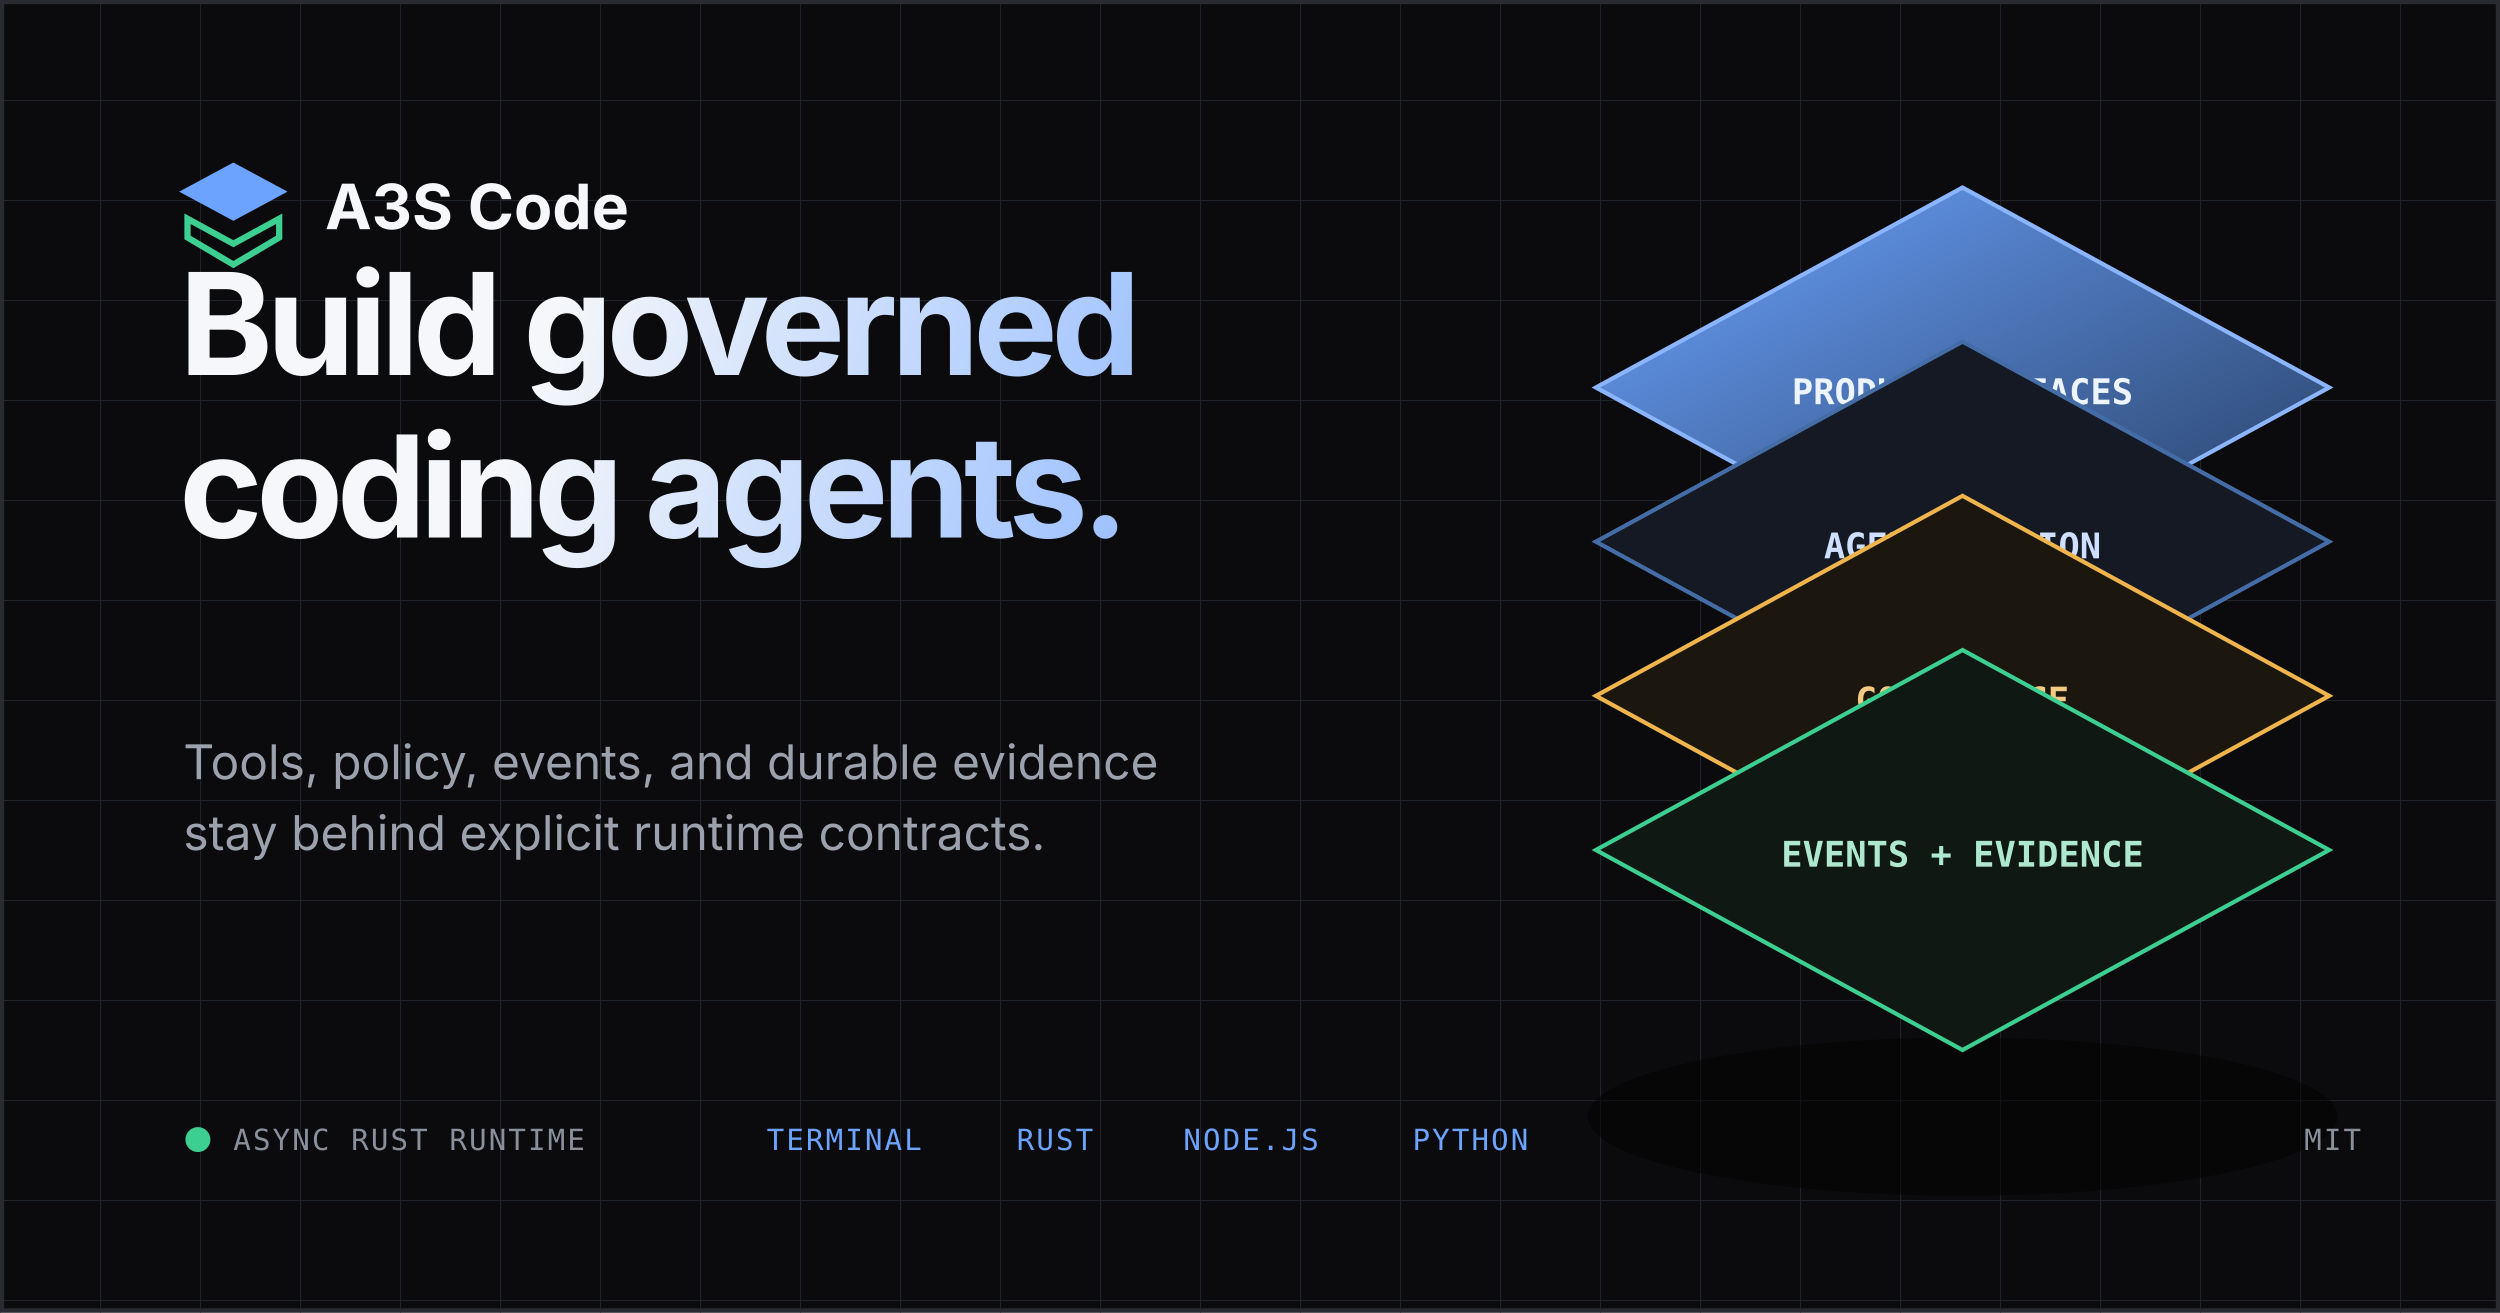
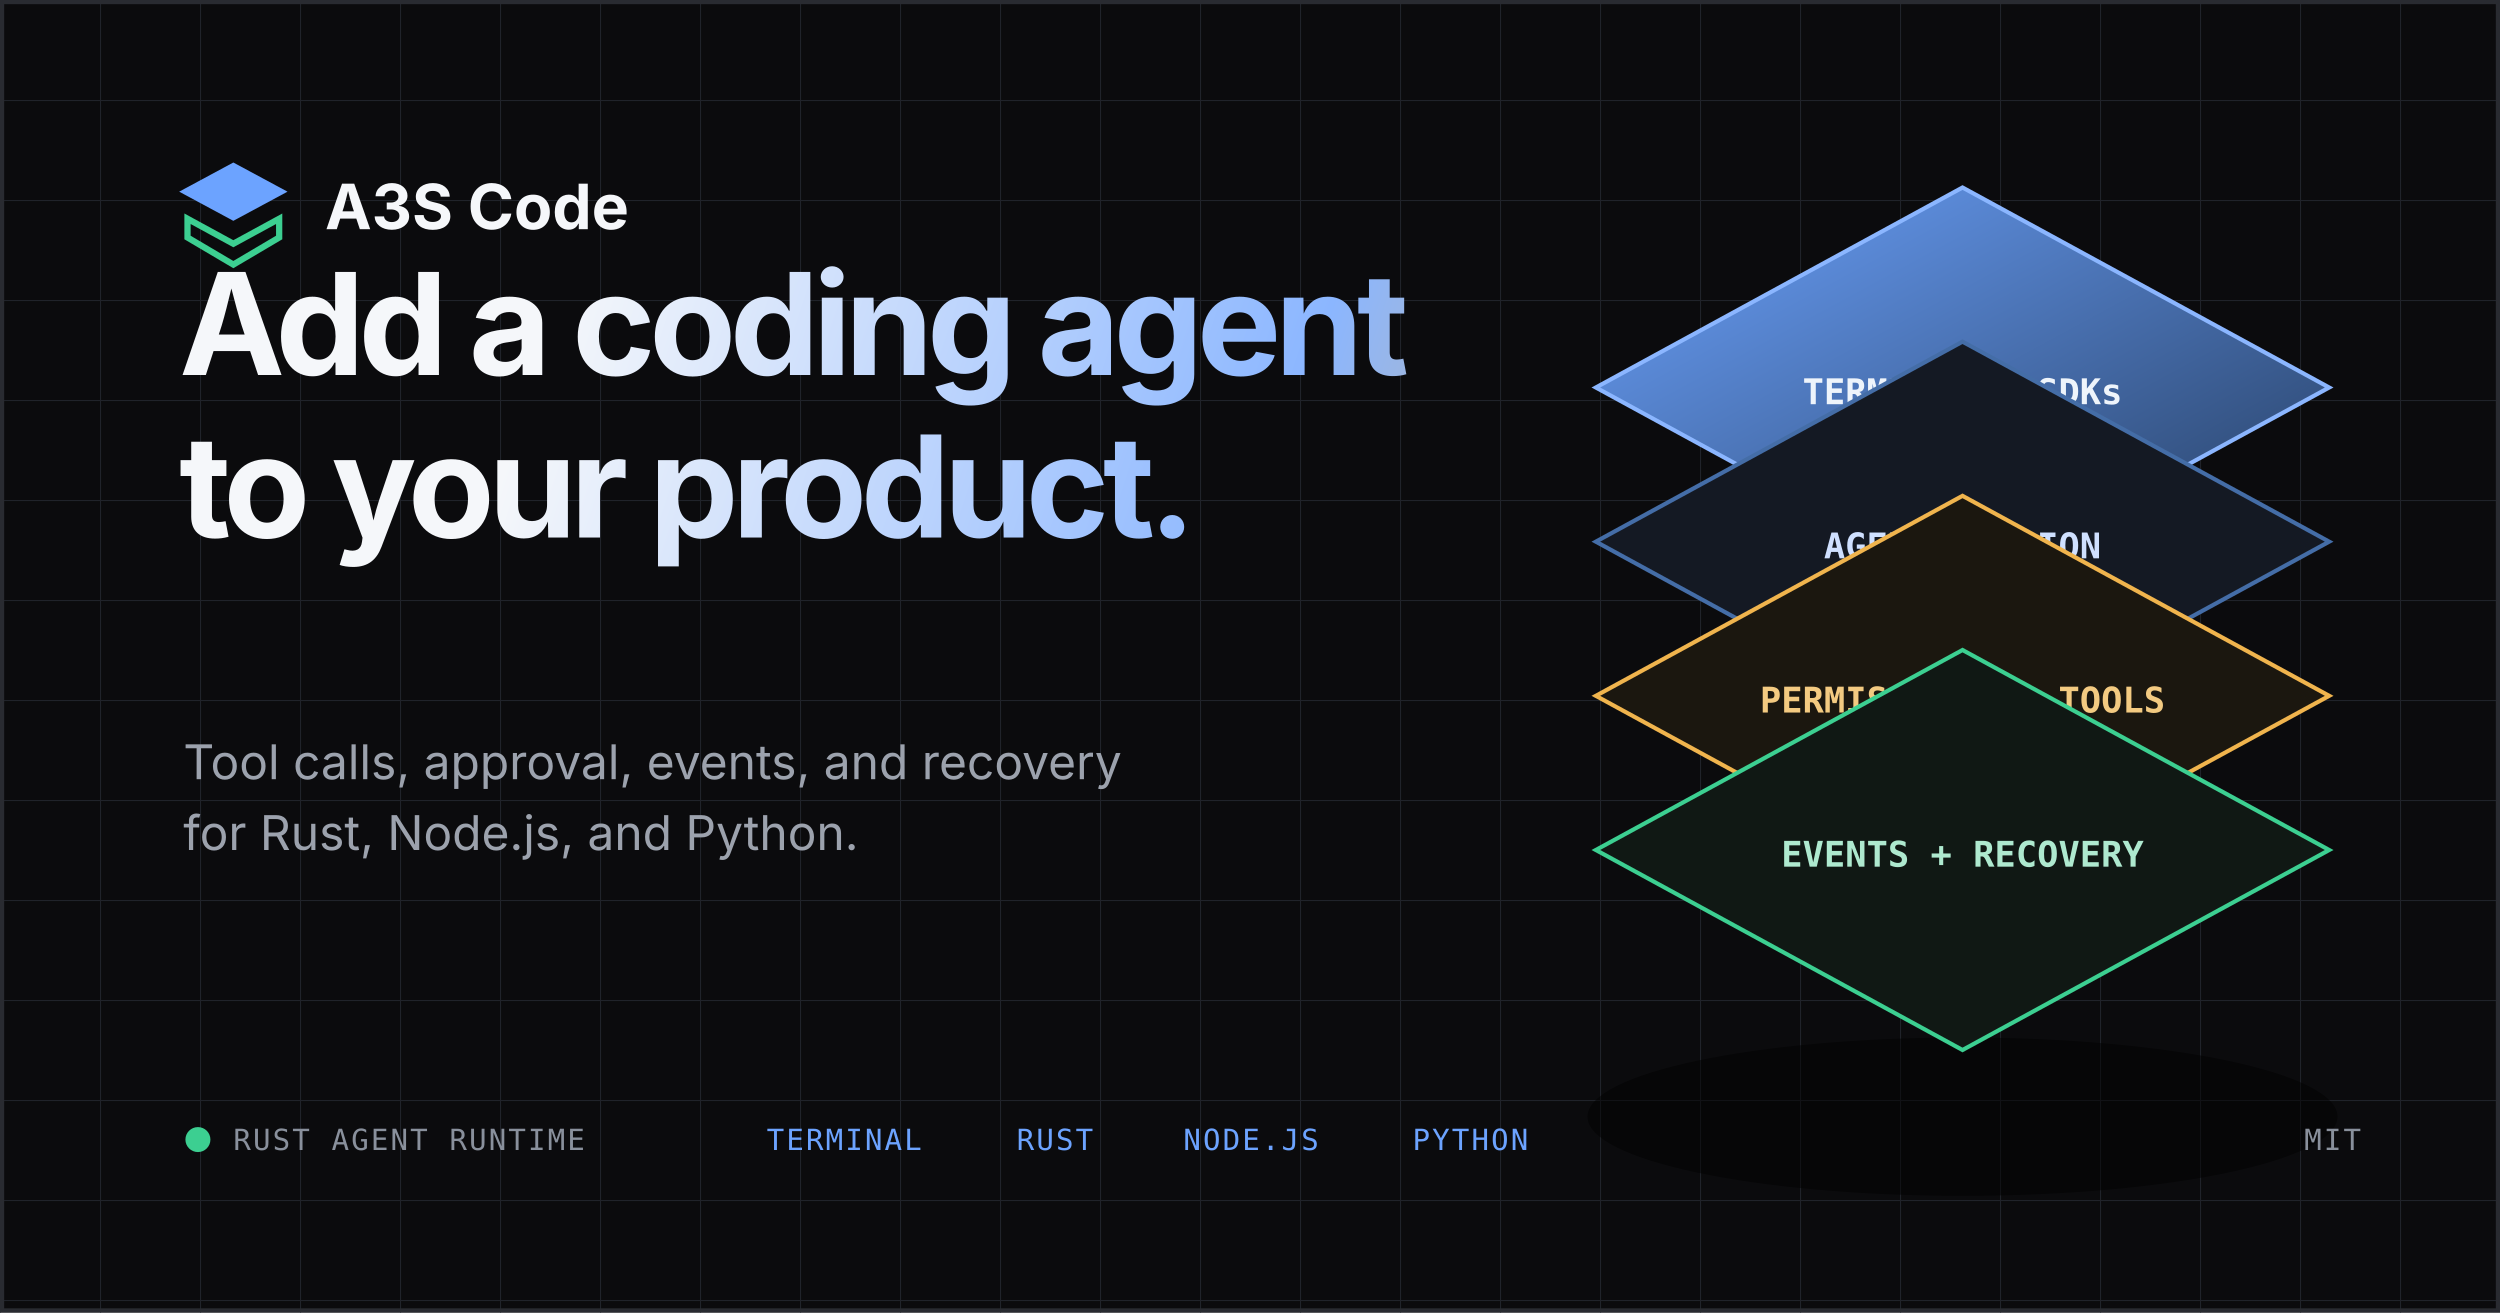
<svg xmlns="http://www.w3.org/2000/svg" width="1200" height="630" viewBox="0 0 1200 630" role="img" aria-labelledby="title desc">
  <defs>
    <pattern id="grid" width="48" height="48" patternUnits="userSpaceOnUse">
      <path d="M48 0H0V48" fill="none" stroke="#20232a" stroke-width="1" />
    </pattern>
    <linearGradient id="headline" x1="110" y1="185" x2="720" y2="385" gradientUnits="userSpaceOnUse">
      <stop stop-color="#f5f7fa" />
      <stop offset=".55" stop-color="#8bb6ff" />
      <stop offset="1" stop-color="#f0b44d" />
    </linearGradient>
    <linearGradient id="blueLayer" x1="0" y1="0" x2="1" y2="1">
      <stop stop-color="#6ca3ff" />
      <stop offset="1" stop-color="#233a5c" />
    </linearGradient>
  </defs>
  <rect width="1200" height="630" fill="#0b0b0d" />
  <rect width="1200" height="630" fill="url(#grid)" />
  <rect x="1" y="1" width="1198" height="628" fill="none" stroke="#292b31" stroke-width="2" />
  <g transform="translate(86 78)">
    <path d="M0 14 26 0l26 14-26 14L0 14Z" fill="#6ca3ff" />
    <path d="m4 27 22 12 22-12v9L26 49 4 36v-9Z" fill="none" stroke="#3ccf91" stroke-width="3" />
    <text x="70" y="32" fill="#f5f7fa" font-family="Inter,Segoe UI,sans-serif" font-size="30" font-weight="700">A3S Code</text>
  </g>
  <g transform="translate(86 180)">
    <text fill="url(#headline)" font-family="Inter,Segoe UI,sans-serif" font-size="68" font-weight="700" letter-spacing="-3">
-       <tspan x="0" y="0">Build governed</tspan>
-       <tspan x="0" y="78">coding agents.</tspan>
+       <tspan x="0" y="0">Add a coding agent</tspan>
+       <tspan x="0" y="78">to your product.</tspan>
    </text>
    <text x="2" y="194" fill="#9ca2ad" font-family="Inter,Segoe UI,sans-serif" font-size="23">
-       <tspan x="2" dy="0">Tools, policy, events, and durable evidence</tspan>
-       <tspan x="2" dy="34">stay behind explicit runtime contracts.</tspan>
+       <tspan x="2" dy="0">Tool calls, approval, events, and recovery</tspan>
+       <tspan x="2" dy="34">for Rust, Node.js, and Python.</tspan>
    </text>
  </g>
  <g transform="translate(748 76)">
    <ellipse cx="194" cy="460" rx="180" ry="38" fill="#000" opacity=".48" />
    <g transform="translate(0 0)">
      <path d="m194 14 176 96-176 96L18 110 194 14Z" fill="url(#blueLayer)" stroke="#8bb6ff" stroke-width="2" />
-       <text x="194" y="118" text-anchor="middle" fill="#eef4fb" font-family="SFMono-Regular,Consolas,monospace" font-size="17" font-weight="700">PRODUCT SURFACES</text>
+       <text x="194" y="118" text-anchor="middle" fill="#eef4fb" font-family="SFMono-Regular,Consolas,monospace" font-size="17" font-weight="700">TERMINAL + SDKs</text>
    </g>
    <g transform="translate(0 74)">
      <path d="m194 14 176 96-176 96L18 110 194 14Z" fill="#141923" stroke="#446da7" stroke-width="2" />
      <text x="194" y="118" text-anchor="middle" fill="#cfe0ff" font-family="SFMono-Regular,Consolas,monospace" font-size="17" font-weight="700">AGENT SESSION</text>
    </g>
    <g transform="translate(0 148)">
      <path d="m194 14 176 96-176 96L18 110 194 14Z" fill="#1b170f" stroke="#f0b44d" stroke-width="2" />
-       <text x="194" y="118" text-anchor="middle" fill="#f3ca81" font-family="SFMono-Regular,Consolas,monospace" font-size="17" font-weight="700">GOVERNANCE</text>
+       <text x="194" y="118" text-anchor="middle" fill="#f3ca81" font-family="SFMono-Regular,Consolas,monospace" font-size="17" font-weight="700">PERMISSIONS + TOOLS</text>
    </g>
    <g transform="translate(0 222)">
      <path d="m194 14 176 96-176 96L18 110 194 14Z" fill="#101814" stroke="#3ccf91" stroke-width="2" />
-       <text x="194" y="118" text-anchor="middle" fill="#aee9cf" font-family="SFMono-Regular,Consolas,monospace" font-size="17" font-weight="700">EVENTS + EVIDENCE</text>
+       <text x="194" y="118" text-anchor="middle" fill="#aee9cf" font-family="SFMono-Regular,Consolas,monospace" font-size="17" font-weight="700">EVENTS + RECOVERY</text>
    </g>
  </g>
  <g transform="translate(88 552)" font-family="SFMono-Regular,Consolas,monospace" font-size="14" letter-spacing="1">
    <circle cx="7" cy="-5" r="6" fill="#3ccf91" />
-     <text x="24" fill="#89909c">ASYNC RUST RUNTIME</text>
+     <text x="24" fill="#89909c">RUST AGENT RUNTIME</text>
    <text x="280" fill="#6ca3ff">TERMINAL</text>
    <text x="400" fill="#6ca3ff">RUST</text>
    <text x="480" fill="#6ca3ff">NODE.JS</text>
    <text x="590" fill="#6ca3ff">PYTHON</text>
    <text x="1018" fill="#89909c">MIT</text>
  </g>
</svg>
